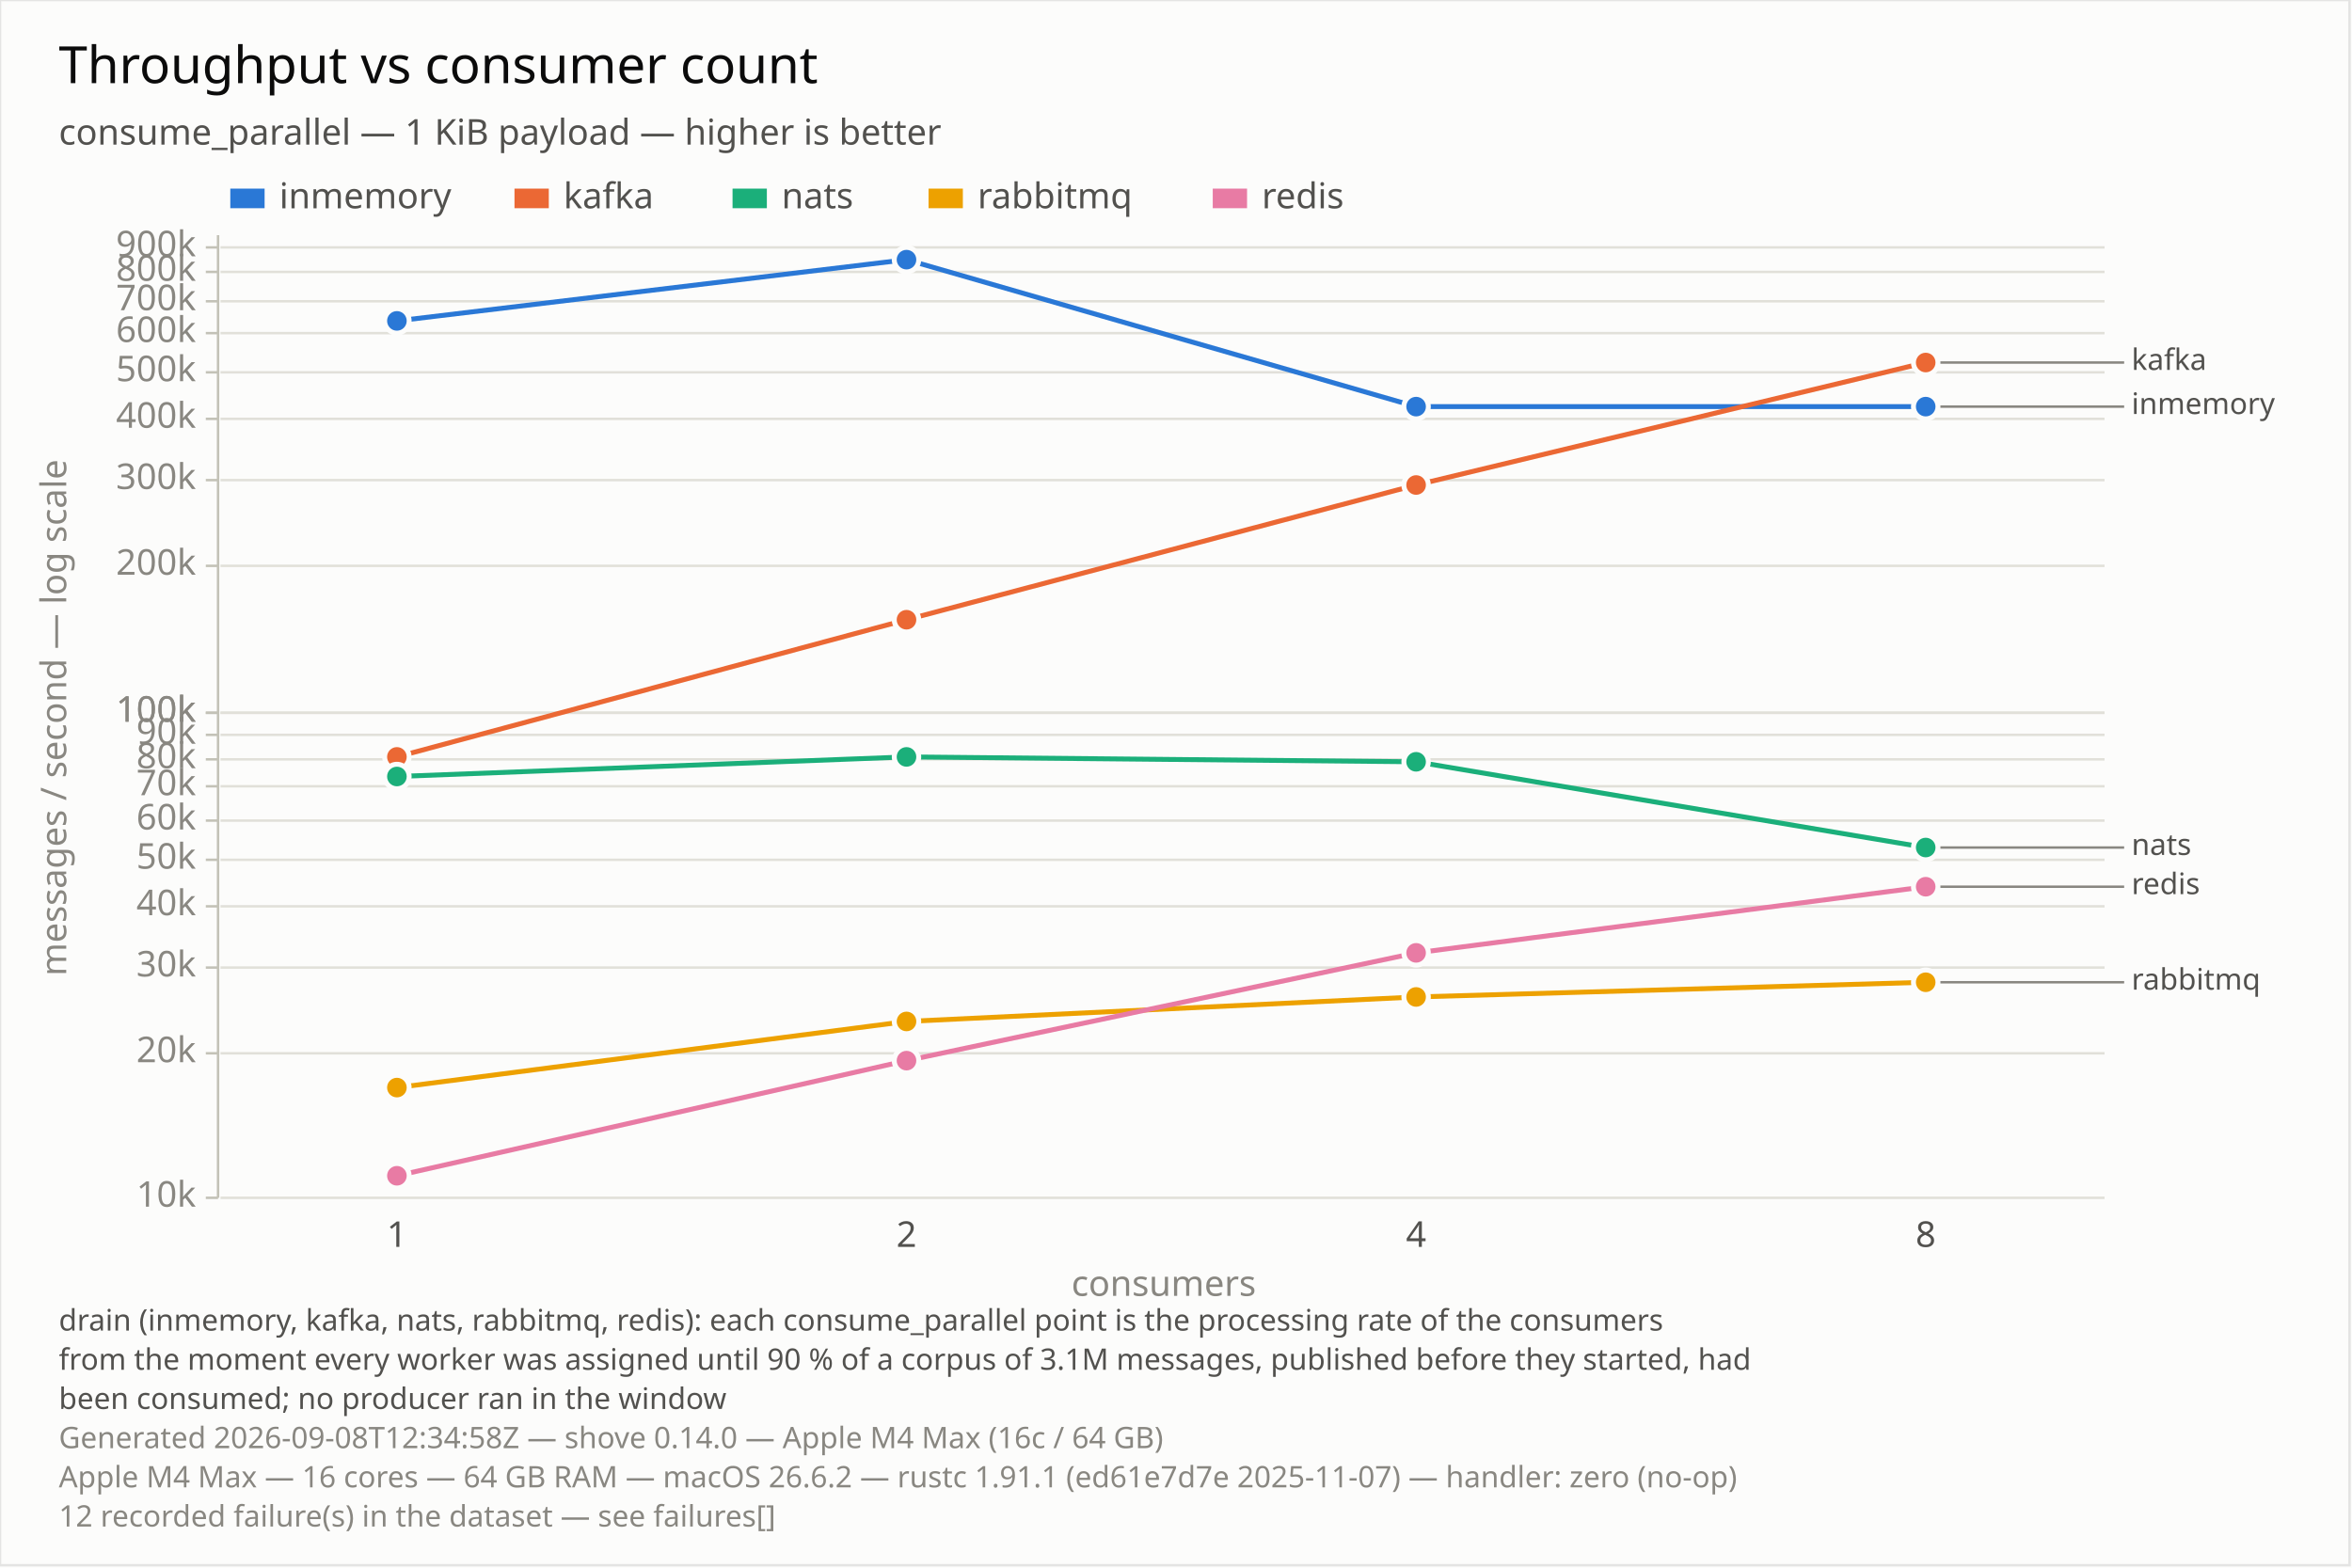
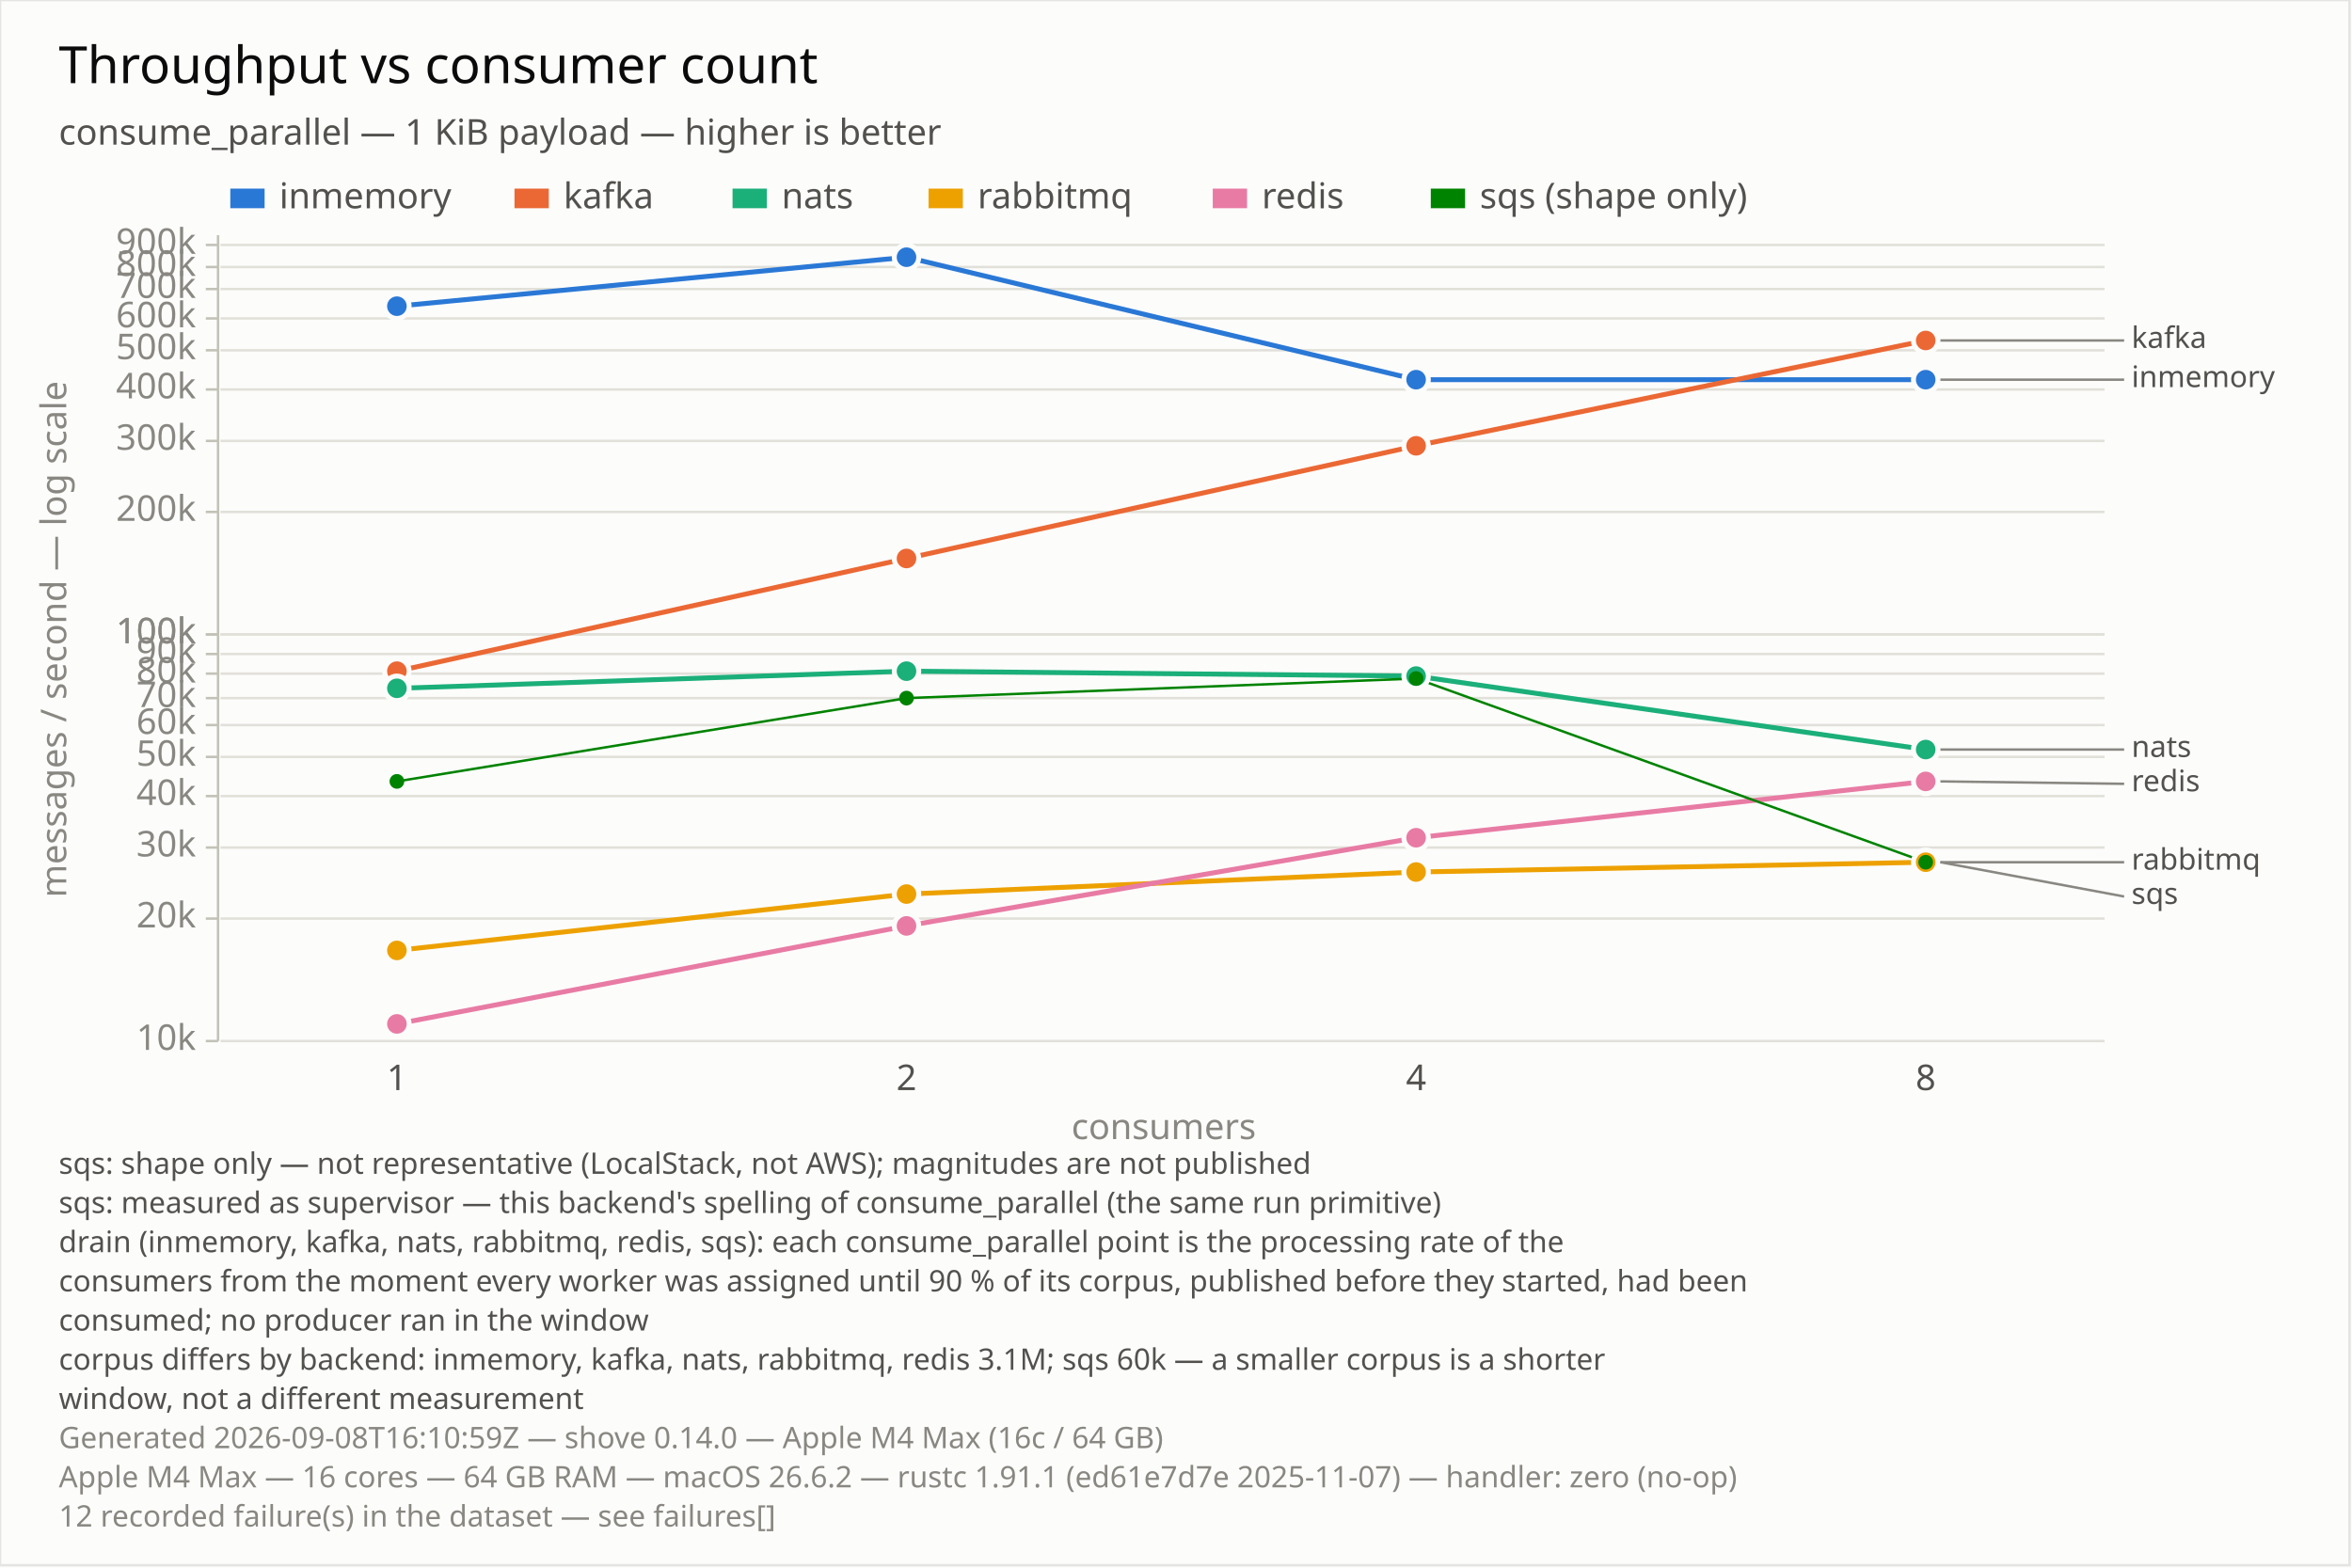
<svg xmlns="http://www.w3.org/2000/svg" width="960" height="640" viewBox="0 0 960 640">
  <rect x="0" y="0" width="960" height="640" opacity="1" fill="#FCFCFB" stroke="none" />
  <rect x="0" y="0" width="959" height="639" opacity="0.1" fill="none" stroke="#0B0B0B" />
  <text x="24" y="18" dy="0.76em" text-anchor="start" font-family="sans-serif" font-size="20.968" opacity="1" fill="#0B0B0B">
Throughput vs consumer count
</text>
  <text x="24" y="48" dy="0.76em" text-anchor="start" font-family="sans-serif" font-size="14.516" opacity="1" fill="#52514E">
consume_parallel — 1 KiB payload — higher is better
</text>
+   <text x="24" y="470" dy="0.76em" text-anchor="start" font-family="sans-serif" font-size="12.097" opacity="1" fill="#52514E">
+ sqs: shape only — not representative (LocalStack, not AWS); magnitudes are not published
+ </text>
+   <text x="24" y="486" dy="0.76em" text-anchor="start" font-family="sans-serif" font-size="12.097" opacity="1" fill="#52514E">
+ sqs: measured as supervisor — this backend's spelling of consume_parallel (the same run primitive)
+ </text>
+   <text x="24" y="502" dy="0.76em" text-anchor="start" font-family="sans-serif" font-size="12.097" opacity="1" fill="#52514E">
+ drain (inmemory, kafka, nats, rabbitmq, redis, sqs): each consume_parallel point is the processing rate of the
+ </text>
+   <text x="24" y="518" dy="0.76em" text-anchor="start" font-family="sans-serif" font-size="12.097" opacity="1" fill="#52514E">
+ consumers from the moment every worker was assigned until 90 % of its corpus, published before they started, had been
+ </text>
  <text x="24" y="534" dy="0.76em" text-anchor="start" font-family="sans-serif" font-size="12.097" opacity="1" fill="#52514E">
- drain (inmemory, kafka, nats, rabbitmq, redis): each consume_parallel point is the processing rate of the consumers
+ consumed; no producer ran in the window
</text>
  <text x="24" y="550" dy="0.76em" text-anchor="start" font-family="sans-serif" font-size="12.097" opacity="1" fill="#52514E">
- from the moment every worker was assigned until 90 % of a corpus of 3.1M messages, published before they started, had
+ corpus differs by backend: inmemory, kafka, nats, rabbitmq, redis 3.1M; sqs 60k — a smaller corpus is a shorter
</text>
  <text x="24" y="566" dy="0.76em" text-anchor="start" font-family="sans-serif" font-size="12.097" opacity="1" fill="#52514E">
- been consumed; no producer ran in the window
+ window, not a different measurement
</text>
  <text x="24" y="582" dy="0.76em" text-anchor="start" font-family="sans-serif" font-size="12.097" opacity="1" fill="#898781">
- Generated 2026-09-08T12:34:58Z — shove 0.14.0 — Apple M4 Max (16c / 64 GB)
+ Generated 2026-09-08T16:10:59Z — shove 0.14.0 — Apple M4 Max (16c / 64 GB)
</text>
  <text x="24" y="598" dy="0.76em" text-anchor="start" font-family="sans-serif" font-size="12.097" opacity="1" fill="#898781">
Apple M4 Max — 16 cores — 64 GB RAM — macOS 26.6.2 — rustc 1.91.1 (ed61e7d7e 2025-11-07) — handler: zero (no-op)
</text>
  <text x="24" y="614" dy="0.76em" text-anchor="start" font-family="sans-serif" font-size="12.097" opacity="1" fill="#898781">
12 recorded failure(s) in the dataset — see failures[]
</text>
-   <text x="16" y="293" dy="0.76em" text-anchor="middle" font-family="sans-serif" font-size="14.516" opacity="1" fill="#898781" transform="rotate(270, 16, 293)">
+   <text x="16" y="261" dy="0.76em" text-anchor="middle" font-family="sans-serif" font-size="14.516" opacity="1" fill="#898781" transform="rotate(270, 16, 261)">
messages / second — log scale
</text>
-   <line opacity="1" stroke="#E1E0D9" stroke-width="1" x1="90" y1="489" x2="859" y2="489" />
-   <line opacity="1" stroke="#E1E0D9" stroke-width="1" x1="90" y1="430" x2="859" y2="430" />
-   <line opacity="1" stroke="#E1E0D9" stroke-width="1" x1="90" y1="395" x2="859" y2="395" />
-   <line opacity="1" stroke="#E1E0D9" stroke-width="1" x1="90" y1="370" x2="859" y2="370" />
-   <line opacity="1" stroke="#E1E0D9" stroke-width="1" x1="90" y1="351" x2="859" y2="351" />
-   <line opacity="1" stroke="#E1E0D9" stroke-width="1" x1="90" y1="335" x2="859" y2="335" />
-   <line opacity="1" stroke="#E1E0D9" stroke-width="1" x1="90" y1="321" x2="859" y2="321" />
-   <line opacity="1" stroke="#E1E0D9" stroke-width="1" x1="90" y1="310" x2="859" y2="310" />
-   <line opacity="1" stroke="#E1E0D9" stroke-width="1" x1="90" y1="300" x2="859" y2="300" />
-   <line opacity="1" stroke="#E1E0D9" stroke-width="1" x1="90" y1="291" x2="859" y2="291" />
-   <line opacity="1" stroke="#E1E0D9" stroke-width="1" x1="90" y1="291" x2="859" y2="291" />
-   <line opacity="1" stroke="#E1E0D9" stroke-width="1" x1="90" y1="231" x2="859" y2="231" />
-   <line opacity="1" stroke="#E1E0D9" stroke-width="1" x1="90" y1="196" x2="859" y2="196" />
-   <line opacity="1" stroke="#E1E0D9" stroke-width="1" x1="90" y1="171" x2="859" y2="171" />
-   <line opacity="1" stroke="#E1E0D9" stroke-width="1" x1="90" y1="152" x2="859" y2="152" />
-   <line opacity="1" stroke="#E1E0D9" stroke-width="1" x1="90" y1="136" x2="859" y2="136" />
-   <line opacity="1" stroke="#E1E0D9" stroke-width="1" x1="90" y1="123" x2="859" y2="123" />
-   <line opacity="1" stroke="#E1E0D9" stroke-width="1" x1="90" y1="111" x2="859" y2="111" />
-   <line opacity="1" stroke="#E1E0D9" stroke-width="1" x1="90" y1="101" x2="859" y2="101" />
-   <polyline fill="none" opacity="1" stroke="#C3C2B7" stroke-width="1" points="89,96 89,489 " />
-   <text x="80" y="489" dy="0.5ex" text-anchor="end" font-family="sans-serif" font-size="14.516" opacity="1" fill="#898781">
+   <line opacity="1" stroke="#E1E0D9" stroke-width="1" x1="90" y1="425" x2="859" y2="425" />
+   <line opacity="1" stroke="#E1E0D9" stroke-width="1" x1="90" y1="375" x2="859" y2="375" />
+   <line opacity="1" stroke="#E1E0D9" stroke-width="1" x1="90" y1="346" x2="859" y2="346" />
+   <line opacity="1" stroke="#E1E0D9" stroke-width="1" x1="90" y1="325" x2="859" y2="325" />
+   <line opacity="1" stroke="#E1E0D9" stroke-width="1" x1="90" y1="309" x2="859" y2="309" />
+   <line opacity="1" stroke="#E1E0D9" stroke-width="1" x1="90" y1="296" x2="859" y2="296" />
+   <line opacity="1" stroke="#E1E0D9" stroke-width="1" x1="90" y1="285" x2="859" y2="285" />
+   <line opacity="1" stroke="#E1E0D9" stroke-width="1" x1="90" y1="275" x2="859" y2="275" />
+   <line opacity="1" stroke="#E1E0D9" stroke-width="1" x1="90" y1="267" x2="859" y2="267" />
+   <line opacity="1" stroke="#E1E0D9" stroke-width="1" x1="90" y1="259" x2="859" y2="259" />
+   <line opacity="1" stroke="#E1E0D9" stroke-width="1" x1="90" y1="259" x2="859" y2="259" />
+   <line opacity="1" stroke="#E1E0D9" stroke-width="1" x1="90" y1="209" x2="859" y2="209" />
+   <line opacity="1" stroke="#E1E0D9" stroke-width="1" x1="90" y1="180" x2="859" y2="180" />
+   <line opacity="1" stroke="#E1E0D9" stroke-width="1" x1="90" y1="159" x2="859" y2="159" />
+   <line opacity="1" stroke="#E1E0D9" stroke-width="1" x1="90" y1="143" x2="859" y2="143" />
+   <line opacity="1" stroke="#E1E0D9" stroke-width="1" x1="90" y1="130" x2="859" y2="130" />
+   <line opacity="1" stroke="#E1E0D9" stroke-width="1" x1="90" y1="118" x2="859" y2="118" />
+   <line opacity="1" stroke="#E1E0D9" stroke-width="1" x1="90" y1="109" x2="859" y2="109" />
+   <line opacity="1" stroke="#E1E0D9" stroke-width="1" x1="90" y1="100" x2="859" y2="100" />
+   <polyline fill="none" opacity="1" stroke="#C3C2B7" stroke-width="1" points="89,96 89,425 " />
+   <text x="80" y="425" dy="0.5ex" text-anchor="end" font-family="sans-serif" font-size="14.516" opacity="1" fill="#898781">
10k
</text>
-   <polyline fill="none" opacity="1" stroke="#C3C2B7" stroke-width="1" points="84,489 89,489 " />
-   <text x="80" y="430" dy="0.5ex" text-anchor="end" font-family="sans-serif" font-size="14.516" opacity="1" fill="#898781">
+   <polyline fill="none" opacity="1" stroke="#C3C2B7" stroke-width="1" points="84,425 89,425 " />
+   <text x="80" y="375" dy="0.5ex" text-anchor="end" font-family="sans-serif" font-size="14.516" opacity="1" fill="#898781">
20k
</text>
-   <polyline fill="none" opacity="1" stroke="#C3C2B7" stroke-width="1" points="84,430 89,430 " />
-   <text x="80" y="395" dy="0.5ex" text-anchor="end" font-family="sans-serif" font-size="14.516" opacity="1" fill="#898781">
+   <polyline fill="none" opacity="1" stroke="#C3C2B7" stroke-width="1" points="84,375 89,375 " />
+   <text x="80" y="346" dy="0.5ex" text-anchor="end" font-family="sans-serif" font-size="14.516" opacity="1" fill="#898781">
30k
</text>
-   <polyline fill="none" opacity="1" stroke="#C3C2B7" stroke-width="1" points="84,395 89,395 " />
-   <text x="80" y="370" dy="0.5ex" text-anchor="end" font-family="sans-serif" font-size="14.516" opacity="1" fill="#898781">
+   <polyline fill="none" opacity="1" stroke="#C3C2B7" stroke-width="1" points="84,346 89,346 " />
+   <text x="80" y="325" dy="0.5ex" text-anchor="end" font-family="sans-serif" font-size="14.516" opacity="1" fill="#898781">
40k
</text>
-   <polyline fill="none" opacity="1" stroke="#C3C2B7" stroke-width="1" points="84,370 89,370 " />
-   <text x="80" y="351" dy="0.5ex" text-anchor="end" font-family="sans-serif" font-size="14.516" opacity="1" fill="#898781">
+   <polyline fill="none" opacity="1" stroke="#C3C2B7" stroke-width="1" points="84,325 89,325 " />
+   <text x="80" y="309" dy="0.5ex" text-anchor="end" font-family="sans-serif" font-size="14.516" opacity="1" fill="#898781">
50k
</text>
-   <polyline fill="none" opacity="1" stroke="#C3C2B7" stroke-width="1" points="84,351 89,351 " />
-   <text x="80" y="335" dy="0.5ex" text-anchor="end" font-family="sans-serif" font-size="14.516" opacity="1" fill="#898781">
+   <polyline fill="none" opacity="1" stroke="#C3C2B7" stroke-width="1" points="84,309 89,309 " />
+   <text x="80" y="296" dy="0.5ex" text-anchor="end" font-family="sans-serif" font-size="14.516" opacity="1" fill="#898781">
60k
</text>
-   <polyline fill="none" opacity="1" stroke="#C3C2B7" stroke-width="1" points="84,335 89,335 " />
-   <text x="80" y="321" dy="0.5ex" text-anchor="end" font-family="sans-serif" font-size="14.516" opacity="1" fill="#898781">
+   <polyline fill="none" opacity="1" stroke="#C3C2B7" stroke-width="1" points="84,296 89,296 " />
+   <text x="80" y="285" dy="0.5ex" text-anchor="end" font-family="sans-serif" font-size="14.516" opacity="1" fill="#898781">
70k
</text>
-   <polyline fill="none" opacity="1" stroke="#C3C2B7" stroke-width="1" points="84,321 89,321 " />
-   <text x="80" y="310" dy="0.5ex" text-anchor="end" font-family="sans-serif" font-size="14.516" opacity="1" fill="#898781">
+   <polyline fill="none" opacity="1" stroke="#C3C2B7" stroke-width="1" points="84,285 89,285 " />
+   <text x="80" y="275" dy="0.5ex" text-anchor="end" font-family="sans-serif" font-size="14.516" opacity="1" fill="#898781">
80k
</text>
-   <polyline fill="none" opacity="1" stroke="#C3C2B7" stroke-width="1" points="84,310 89,310 " />
-   <text x="80" y="300" dy="0.5ex" text-anchor="end" font-family="sans-serif" font-size="14.516" opacity="1" fill="#898781">
+   <polyline fill="none" opacity="1" stroke="#C3C2B7" stroke-width="1" points="84,275 89,275 " />
+   <text x="80" y="267" dy="0.5ex" text-anchor="end" font-family="sans-serif" font-size="14.516" opacity="1" fill="#898781">
90k
</text>
-   <polyline fill="none" opacity="1" stroke="#C3C2B7" stroke-width="1" points="84,300 89,300 " />
-   <text x="80" y="291" dy="0.5ex" text-anchor="end" font-family="sans-serif" font-size="14.516" opacity="1" fill="#898781">
+   <polyline fill="none" opacity="1" stroke="#C3C2B7" stroke-width="1" points="84,267 89,267 " />
+   <text x="80" y="259" dy="0.5ex" text-anchor="end" font-family="sans-serif" font-size="14.516" opacity="1" fill="#898781">
100k
</text>
-   <polyline fill="none" opacity="1" stroke="#C3C2B7" stroke-width="1" points="84,291 89,291 " />
-   <text x="80" y="291" dy="0.5ex" text-anchor="end" font-family="sans-serif" font-size="14.516" opacity="1" fill="#898781">
+   <polyline fill="none" opacity="1" stroke="#C3C2B7" stroke-width="1" points="84,259 89,259 " />
+   <text x="80" y="259" dy="0.5ex" text-anchor="end" font-family="sans-serif" font-size="14.516" opacity="1" fill="#898781">
100k
</text>
-   <polyline fill="none" opacity="1" stroke="#C3C2B7" stroke-width="1" points="84,291 89,291 " />
-   <text x="80" y="231" dy="0.5ex" text-anchor="end" font-family="sans-serif" font-size="14.516" opacity="1" fill="#898781">
+   <polyline fill="none" opacity="1" stroke="#C3C2B7" stroke-width="1" points="84,259 89,259 " />
+   <text x="80" y="209" dy="0.5ex" text-anchor="end" font-family="sans-serif" font-size="14.516" opacity="1" fill="#898781">
200k
</text>
-   <polyline fill="none" opacity="1" stroke="#C3C2B7" stroke-width="1" points="84,231 89,231 " />
-   <text x="80" y="196" dy="0.5ex" text-anchor="end" font-family="sans-serif" font-size="14.516" opacity="1" fill="#898781">
+   <polyline fill="none" opacity="1" stroke="#C3C2B7" stroke-width="1" points="84,209 89,209 " />
+   <text x="80" y="180" dy="0.5ex" text-anchor="end" font-family="sans-serif" font-size="14.516" opacity="1" fill="#898781">
300k
</text>
-   <polyline fill="none" opacity="1" stroke="#C3C2B7" stroke-width="1" points="84,196 89,196 " />
-   <text x="80" y="171" dy="0.5ex" text-anchor="end" font-family="sans-serif" font-size="14.516" opacity="1" fill="#898781">
+   <polyline fill="none" opacity="1" stroke="#C3C2B7" stroke-width="1" points="84,180 89,180 " />
+   <text x="80" y="159" dy="0.5ex" text-anchor="end" font-family="sans-serif" font-size="14.516" opacity="1" fill="#898781">
400k
</text>
-   <polyline fill="none" opacity="1" stroke="#C3C2B7" stroke-width="1" points="84,171 89,171 " />
-   <text x="80" y="152" dy="0.5ex" text-anchor="end" font-family="sans-serif" font-size="14.516" opacity="1" fill="#898781">
+   <polyline fill="none" opacity="1" stroke="#C3C2B7" stroke-width="1" points="84,159 89,159 " />
+   <text x="80" y="143" dy="0.5ex" text-anchor="end" font-family="sans-serif" font-size="14.516" opacity="1" fill="#898781">
500k
</text>
-   <polyline fill="none" opacity="1" stroke="#C3C2B7" stroke-width="1" points="84,152 89,152 " />
-   <text x="80" y="136" dy="0.5ex" text-anchor="end" font-family="sans-serif" font-size="14.516" opacity="1" fill="#898781">
+   <polyline fill="none" opacity="1" stroke="#C3C2B7" stroke-width="1" points="84,143 89,143 " />
+   <text x="80" y="130" dy="0.5ex" text-anchor="end" font-family="sans-serif" font-size="14.516" opacity="1" fill="#898781">
600k
</text>
-   <polyline fill="none" opacity="1" stroke="#C3C2B7" stroke-width="1" points="84,136 89,136 " />
-   <text x="80" y="123" dy="0.5ex" text-anchor="end" font-family="sans-serif" font-size="14.516" opacity="1" fill="#898781">
+   <polyline fill="none" opacity="1" stroke="#C3C2B7" stroke-width="1" points="84,130 89,130 " />
+   <text x="80" y="118" dy="0.5ex" text-anchor="end" font-family="sans-serif" font-size="14.516" opacity="1" fill="#898781">
700k
</text>
-   <polyline fill="none" opacity="1" stroke="#C3C2B7" stroke-width="1" points="84,123 89,123 " />
-   <text x="80" y="111" dy="0.5ex" text-anchor="end" font-family="sans-serif" font-size="14.516" opacity="1" fill="#898781">
+   <polyline fill="none" opacity="1" stroke="#C3C2B7" stroke-width="1" points="84,118 89,118 " />
+   <text x="80" y="109" dy="0.5ex" text-anchor="end" font-family="sans-serif" font-size="14.516" opacity="1" fill="#898781">
800k
</text>
-   <polyline fill="none" opacity="1" stroke="#C3C2B7" stroke-width="1" points="84,111 89,111 " />
-   <text x="80" y="101" dy="0.5ex" text-anchor="end" font-family="sans-serif" font-size="14.516" opacity="1" fill="#898781">
+   <polyline fill="none" opacity="1" stroke="#C3C2B7" stroke-width="1" points="84,109 89,109 " />
+   <text x="80" y="100" dy="0.5ex" text-anchor="end" font-family="sans-serif" font-size="14.516" opacity="1" fill="#898781">
900k
</text>
-   <polyline fill="none" opacity="1" stroke="#C3C2B7" stroke-width="1" points="84,101 89,101 " />
-   <polyline fill="none" opacity="1" stroke="#2A78D6" stroke-width="2" points="162,131 370,106 578,166 786,166 " />
-   <polyline fill="none" opacity="1" stroke="#EB6834" stroke-width="2" points="162,309 370,253 578,198 786,148 " />
-   <polyline fill="none" opacity="1" stroke="#1BAF7A" stroke-width="2" points="162,317 370,309 578,311 786,346 " />
-   <polyline fill="none" opacity="1" stroke="#EDA100" stroke-width="2" points="162,444 370,417 578,407 786,401 " />
-   <polyline fill="none" opacity="1" stroke="#E87BA4" stroke-width="2" points="162,480 370,433 578,389 786,362 " />
-   <circle cx="162" cy="131" r="6" opacity="1" fill="#FCFCFB" stroke="none" stroke-width="0" />
-   <circle cx="162" cy="131" r="4" opacity="1" fill="#2A78D6" stroke="none" stroke-width="0" />
-   <circle cx="370" cy="106" r="6" opacity="1" fill="#FCFCFB" stroke="none" stroke-width="0" />
-   <circle cx="370" cy="106" r="4" opacity="1" fill="#2A78D6" stroke="none" stroke-width="0" />
-   <circle cx="578" cy="166" r="6" opacity="1" fill="#FCFCFB" stroke="none" stroke-width="0" />
-   <circle cx="578" cy="166" r="4" opacity="1" fill="#2A78D6" stroke="none" stroke-width="0" />
-   <circle cx="786" cy="166" r="6" opacity="1" fill="#FCFCFB" stroke="none" stroke-width="0" />
-   <circle cx="786" cy="166" r="4" opacity="1" fill="#2A78D6" stroke="none" stroke-width="0" />
-   <circle cx="162" cy="309" r="6" opacity="1" fill="#FCFCFB" stroke="none" stroke-width="0" />
-   <circle cx="162" cy="309" r="4" opacity="1" fill="#EB6834" stroke="none" stroke-width="0" />
-   <circle cx="370" cy="253" r="6" opacity="1" fill="#FCFCFB" stroke="none" stroke-width="0" />
-   <circle cx="370" cy="253" r="4" opacity="1" fill="#EB6834" stroke="none" stroke-width="0" />
-   <circle cx="578" cy="198" r="6" opacity="1" fill="#FCFCFB" stroke="none" stroke-width="0" />
-   <circle cx="578" cy="198" r="4" opacity="1" fill="#EB6834" stroke="none" stroke-width="0" />
-   <circle cx="786" cy="148" r="6" opacity="1" fill="#FCFCFB" stroke="none" stroke-width="0" />
-   <circle cx="786" cy="148" r="4" opacity="1" fill="#EB6834" stroke="none" stroke-width="0" />
-   <circle cx="162" cy="317" r="6" opacity="1" fill="#FCFCFB" stroke="none" stroke-width="0" />
-   <circle cx="162" cy="317" r="4" opacity="1" fill="#1BAF7A" stroke="none" stroke-width="0" />
-   <circle cx="370" cy="309" r="6" opacity="1" fill="#FCFCFB" stroke="none" stroke-width="0" />
-   <circle cx="370" cy="309" r="4" opacity="1" fill="#1BAF7A" stroke="none" stroke-width="0" />
-   <circle cx="578" cy="311" r="6" opacity="1" fill="#FCFCFB" stroke="none" stroke-width="0" />
-   <circle cx="578" cy="311" r="4" opacity="1" fill="#1BAF7A" stroke="none" stroke-width="0" />
-   <circle cx="786" cy="346" r="6" opacity="1" fill="#FCFCFB" stroke="none" stroke-width="0" />
-   <circle cx="786" cy="346" r="4" opacity="1" fill="#1BAF7A" stroke="none" stroke-width="0" />
-   <circle cx="162" cy="444" r="6" opacity="1" fill="#FCFCFB" stroke="none" stroke-width="0" />
-   <circle cx="162" cy="444" r="4" opacity="1" fill="#EDA100" stroke="none" stroke-width="0" />
-   <circle cx="370" cy="417" r="6" opacity="1" fill="#FCFCFB" stroke="none" stroke-width="0" />
-   <circle cx="370" cy="417" r="4" opacity="1" fill="#EDA100" stroke="none" stroke-width="0" />
-   <circle cx="578" cy="407" r="6" opacity="1" fill="#FCFCFB" stroke="none" stroke-width="0" />
-   <circle cx="578" cy="407" r="4" opacity="1" fill="#EDA100" stroke="none" stroke-width="0" />
-   <circle cx="786" cy="401" r="6" opacity="1" fill="#FCFCFB" stroke="none" stroke-width="0" />
-   <circle cx="786" cy="401" r="4" opacity="1" fill="#EDA100" stroke="none" stroke-width="0" />
-   <circle cx="162" cy="480" r="6" opacity="1" fill="#FCFCFB" stroke="none" stroke-width="0" />
-   <circle cx="162" cy="480" r="4" opacity="1" fill="#E87BA4" stroke="none" stroke-width="0" />
-   <circle cx="370" cy="433" r="6" opacity="1" fill="#FCFCFB" stroke="none" stroke-width="0" />
-   <circle cx="370" cy="433" r="4" opacity="1" fill="#E87BA4" stroke="none" stroke-width="0" />
-   <circle cx="578" cy="389" r="6" opacity="1" fill="#FCFCFB" stroke="none" stroke-width="0" />
-   <circle cx="578" cy="389" r="4" opacity="1" fill="#E87BA4" stroke="none" stroke-width="0" />
-   <circle cx="786" cy="362" r="6" opacity="1" fill="#FCFCFB" stroke="none" stroke-width="0" />
-   <circle cx="786" cy="362" r="4" opacity="1" fill="#E87BA4" stroke="none" stroke-width="0" />
-   <polyline fill="none" opacity="1" stroke="#898781" stroke-width="1" points="792,148 867,148 " />
-   <text x="870" y="148" dy="0.5ex" text-anchor="start" font-family="sans-serif" font-size="12.097" opacity="1" fill="#52514E">
+   <polyline fill="none" opacity="1" stroke="#C3C2B7" stroke-width="1" points="84,100 89,100 " />
+   <polyline fill="none" opacity="1" stroke="#2A78D6" stroke-width="2" points="162,125 370,105 578,155 786,155 " />
+   <polyline fill="none" opacity="1" stroke="#EB6834" stroke-width="2" points="162,274 370,228 578,182 786,139 " />
+   <polyline fill="none" opacity="1" stroke="#1BAF7A" stroke-width="2" points="162,281 370,274 578,276 786,306 " />
+   <polyline fill="none" opacity="1" stroke="#EDA100" stroke-width="2" points="162,388 370,365 578,356 786,352 " />
+   <polyline fill="none" opacity="1" stroke="#E87BA4" stroke-width="2" points="162,418 370,378 578,342 786,319 " />
+   <polyline fill="none" opacity="1" stroke="#008300" stroke-width="1" points="162,319 370,285 578,277 786,352 " />
+   <circle cx="162" cy="125" r="6" opacity="1" fill="#FCFCFB" stroke="none" stroke-width="0" />
+   <circle cx="162" cy="125" r="4" opacity="1" fill="#2A78D6" stroke="none" stroke-width="0" />
+   <circle cx="370" cy="105" r="6" opacity="1" fill="#FCFCFB" stroke="none" stroke-width="0" />
+   <circle cx="370" cy="105" r="4" opacity="1" fill="#2A78D6" stroke="none" stroke-width="0" />
+   <circle cx="578" cy="155" r="6" opacity="1" fill="#FCFCFB" stroke="none" stroke-width="0" />
+   <circle cx="578" cy="155" r="4" opacity="1" fill="#2A78D6" stroke="none" stroke-width="0" />
+   <circle cx="786" cy="155" r="6" opacity="1" fill="#FCFCFB" stroke="none" stroke-width="0" />
+   <circle cx="786" cy="155" r="4" opacity="1" fill="#2A78D6" stroke="none" stroke-width="0" />
+   <circle cx="162" cy="274" r="6" opacity="1" fill="#FCFCFB" stroke="none" stroke-width="0" />
+   <circle cx="162" cy="274" r="4" opacity="1" fill="#EB6834" stroke="none" stroke-width="0" />
+   <circle cx="370" cy="228" r="6" opacity="1" fill="#FCFCFB" stroke="none" stroke-width="0" />
+   <circle cx="370" cy="228" r="4" opacity="1" fill="#EB6834" stroke="none" stroke-width="0" />
+   <circle cx="578" cy="182" r="6" opacity="1" fill="#FCFCFB" stroke="none" stroke-width="0" />
+   <circle cx="578" cy="182" r="4" opacity="1" fill="#EB6834" stroke="none" stroke-width="0" />
+   <circle cx="786" cy="139" r="6" opacity="1" fill="#FCFCFB" stroke="none" stroke-width="0" />
+   <circle cx="786" cy="139" r="4" opacity="1" fill="#EB6834" stroke="none" stroke-width="0" />
+   <circle cx="162" cy="281" r="6" opacity="1" fill="#FCFCFB" stroke="none" stroke-width="0" />
+   <circle cx="162" cy="281" r="4" opacity="1" fill="#1BAF7A" stroke="none" stroke-width="0" />
+   <circle cx="370" cy="274" r="6" opacity="1" fill="#FCFCFB" stroke="none" stroke-width="0" />
+   <circle cx="370" cy="274" r="4" opacity="1" fill="#1BAF7A" stroke="none" stroke-width="0" />
+   <circle cx="578" cy="276" r="6" opacity="1" fill="#FCFCFB" stroke="none" stroke-width="0" />
+   <circle cx="578" cy="276" r="4" opacity="1" fill="#1BAF7A" stroke="none" stroke-width="0" />
+   <circle cx="786" cy="306" r="6" opacity="1" fill="#FCFCFB" stroke="none" stroke-width="0" />
+   <circle cx="786" cy="306" r="4" opacity="1" fill="#1BAF7A" stroke="none" stroke-width="0" />
+   <circle cx="162" cy="388" r="6" opacity="1" fill="#FCFCFB" stroke="none" stroke-width="0" />
+   <circle cx="162" cy="388" r="4" opacity="1" fill="#EDA100" stroke="none" stroke-width="0" />
+   <circle cx="370" cy="365" r="6" opacity="1" fill="#FCFCFB" stroke="none" stroke-width="0" />
+   <circle cx="370" cy="365" r="4" opacity="1" fill="#EDA100" stroke="none" stroke-width="0" />
+   <circle cx="578" cy="356" r="6" opacity="1" fill="#FCFCFB" stroke="none" stroke-width="0" />
+   <circle cx="578" cy="356" r="4" opacity="1" fill="#EDA100" stroke="none" stroke-width="0" />
+   <circle cx="786" cy="352" r="6" opacity="1" fill="#FCFCFB" stroke="none" stroke-width="0" />
+   <circle cx="786" cy="352" r="4" opacity="1" fill="#EDA100" stroke="none" stroke-width="0" />
+   <circle cx="162" cy="418" r="6" opacity="1" fill="#FCFCFB" stroke="none" stroke-width="0" />
+   <circle cx="162" cy="418" r="4" opacity="1" fill="#E87BA4" stroke="none" stroke-width="0" />
+   <circle cx="370" cy="378" r="6" opacity="1" fill="#FCFCFB" stroke="none" stroke-width="0" />
+   <circle cx="370" cy="378" r="4" opacity="1" fill="#E87BA4" stroke="none" stroke-width="0" />
+   <circle cx="578" cy="342" r="6" opacity="1" fill="#FCFCFB" stroke="none" stroke-width="0" />
+   <circle cx="578" cy="342" r="4" opacity="1" fill="#E87BA4" stroke="none" stroke-width="0" />
+   <circle cx="786" cy="319" r="6" opacity="1" fill="#FCFCFB" stroke="none" stroke-width="0" />
+   <circle cx="786" cy="319" r="4" opacity="1" fill="#E87BA4" stroke="none" stroke-width="0" />
+   <circle cx="162" cy="319" r="3" opacity="1" fill="#008300" stroke="none" stroke-width="0" />
+   <circle cx="370" cy="285" r="3" opacity="1" fill="#008300" stroke="none" stroke-width="0" />
+   <circle cx="578" cy="277" r="3" opacity="1" fill="#008300" stroke="none" stroke-width="0" />
+   <circle cx="786" cy="352" r="3" opacity="1" fill="#008300" stroke="none" stroke-width="0" />
+   <polyline fill="none" opacity="1" stroke="#898781" stroke-width="1" points="792,139 867,139 " />
+   <text x="870" y="139" dy="0.5ex" text-anchor="start" font-family="sans-serif" font-size="12.097" opacity="1" fill="#52514E">
kafka
</text>
-   <polyline fill="none" opacity="1" stroke="#898781" stroke-width="1" points="792,166 867,166 " />
-   <text x="870" y="166" dy="0.5ex" text-anchor="start" font-family="sans-serif" font-size="12.097" opacity="1" fill="#52514E">
+   <polyline fill="none" opacity="1" stroke="#898781" stroke-width="1" points="792,155 867,155 " />
+   <text x="870" y="155" dy="0.5ex" text-anchor="start" font-family="sans-serif" font-size="12.097" opacity="1" fill="#52514E">
inmemory
</text>
-   <polyline fill="none" opacity="1" stroke="#898781" stroke-width="1" points="792,346 867,346 " />
-   <text x="870" y="346" dy="0.5ex" text-anchor="start" font-family="sans-serif" font-size="12.097" opacity="1" fill="#52514E">
+   <polyline fill="none" opacity="1" stroke="#898781" stroke-width="1" points="792,306 867,306 " />
+   <text x="870" y="306" dy="0.5ex" text-anchor="start" font-family="sans-serif" font-size="12.097" opacity="1" fill="#52514E">
nats
</text>
-   <polyline fill="none" opacity="1" stroke="#898781" stroke-width="1" points="792,362 867,362 " />
-   <text x="870" y="362" dy="0.5ex" text-anchor="start" font-family="sans-serif" font-size="12.097" opacity="1" fill="#52514E">
+   <polyline fill="none" opacity="1" stroke="#898781" stroke-width="1" points="792,319 867,320 " />
+   <text x="870" y="320" dy="0.5ex" text-anchor="start" font-family="sans-serif" font-size="12.097" opacity="1" fill="#52514E">
redis
</text>
-   <polyline fill="none" opacity="1" stroke="#898781" stroke-width="1" points="792,401 867,401 " />
-   <text x="870" y="401" dy="0.5ex" text-anchor="start" font-family="sans-serif" font-size="12.097" opacity="1" fill="#52514E">
+   <polyline fill="none" opacity="1" stroke="#898781" stroke-width="1" points="792,352 867,352 " />
+   <text x="870" y="352" dy="0.5ex" text-anchor="start" font-family="sans-serif" font-size="12.097" opacity="1" fill="#52514E">
rabbitmq
</text>
-   <text x="162" y="498" dy="0.76em" text-anchor="middle" font-family="sans-serif" font-size="14.516" opacity="1" fill="#52514E">
+   <polyline fill="none" opacity="1" stroke="#898781" stroke-width="1" points="792,352 867,366 " />
+   <text x="870" y="366" dy="0.5ex" text-anchor="start" font-family="sans-serif" font-size="12.097" opacity="1" fill="#52514E">
+ sqs
+ </text>
+   <text x="162" y="434" dy="0.76em" text-anchor="middle" font-family="sans-serif" font-size="14.516" opacity="1" fill="#52514E">
1
</text>
-   <text x="370" y="498" dy="0.76em" text-anchor="middle" font-family="sans-serif" font-size="14.516" opacity="1" fill="#52514E">
+   <text x="370" y="434" dy="0.76em" text-anchor="middle" font-family="sans-serif" font-size="14.516" opacity="1" fill="#52514E">
2
</text>
-   <text x="578" y="498" dy="0.76em" text-anchor="middle" font-family="sans-serif" font-size="14.516" opacity="1" fill="#52514E">
+   <text x="578" y="434" dy="0.76em" text-anchor="middle" font-family="sans-serif" font-size="14.516" opacity="1" fill="#52514E">
4
</text>
-   <text x="786" y="498" dy="0.76em" text-anchor="middle" font-family="sans-serif" font-size="14.516" opacity="1" fill="#52514E">
+   <text x="786" y="434" dy="0.76em" text-anchor="middle" font-family="sans-serif" font-size="14.516" opacity="1" fill="#52514E">
8
</text>
-   <text x="475" y="518" dy="0.76em" text-anchor="middle" font-family="sans-serif" font-size="14.516" opacity="1" fill="#898781">
+   <text x="475" y="454" dy="0.76em" text-anchor="middle" font-family="sans-serif" font-size="14.516" opacity="1" fill="#898781">
consumers
</text>
  <rect x="94" y="77" width="14" height="8" opacity="1" fill="#2A78D6" stroke="none" />
  <text x="114" y="74" dy="0.76em" text-anchor="start" font-family="sans-serif" font-size="14.516" opacity="1" fill="#52514E">
inmemory
</text>
  <rect x="210" y="77" width="14" height="8" opacity="1" fill="#EB6834" stroke="none" />
  <text x="230" y="74" dy="0.76em" text-anchor="start" font-family="sans-serif" font-size="14.516" opacity="1" fill="#52514E">
kafka
</text>
  <rect x="299" y="77" width="14" height="8" opacity="1" fill="#1BAF7A" stroke="none" />
  <text x="319" y="74" dy="0.76em" text-anchor="start" font-family="sans-serif" font-size="14.516" opacity="1" fill="#52514E">
nats
</text>
  <rect x="379" y="77" width="14" height="8" opacity="1" fill="#EDA100" stroke="none" />
  <text x="399" y="74" dy="0.76em" text-anchor="start" font-family="sans-serif" font-size="14.516" opacity="1" fill="#52514E">
rabbitmq
</text>
  <rect x="495" y="77" width="14" height="8" opacity="1" fill="#E87BA4" stroke="none" />
  <text x="515" y="74" dy="0.76em" text-anchor="start" font-family="sans-serif" font-size="14.516" opacity="1" fill="#52514E">
redis
</text>
+   <rect x="584" y="77" width="14" height="8" opacity="1" fill="#008300" stroke="none" />
+   <text x="604" y="74" dy="0.76em" text-anchor="start" font-family="sans-serif" font-size="14.516" opacity="1" fill="#52514E">
+ sqs (shape only)
+ </text>
</svg>
